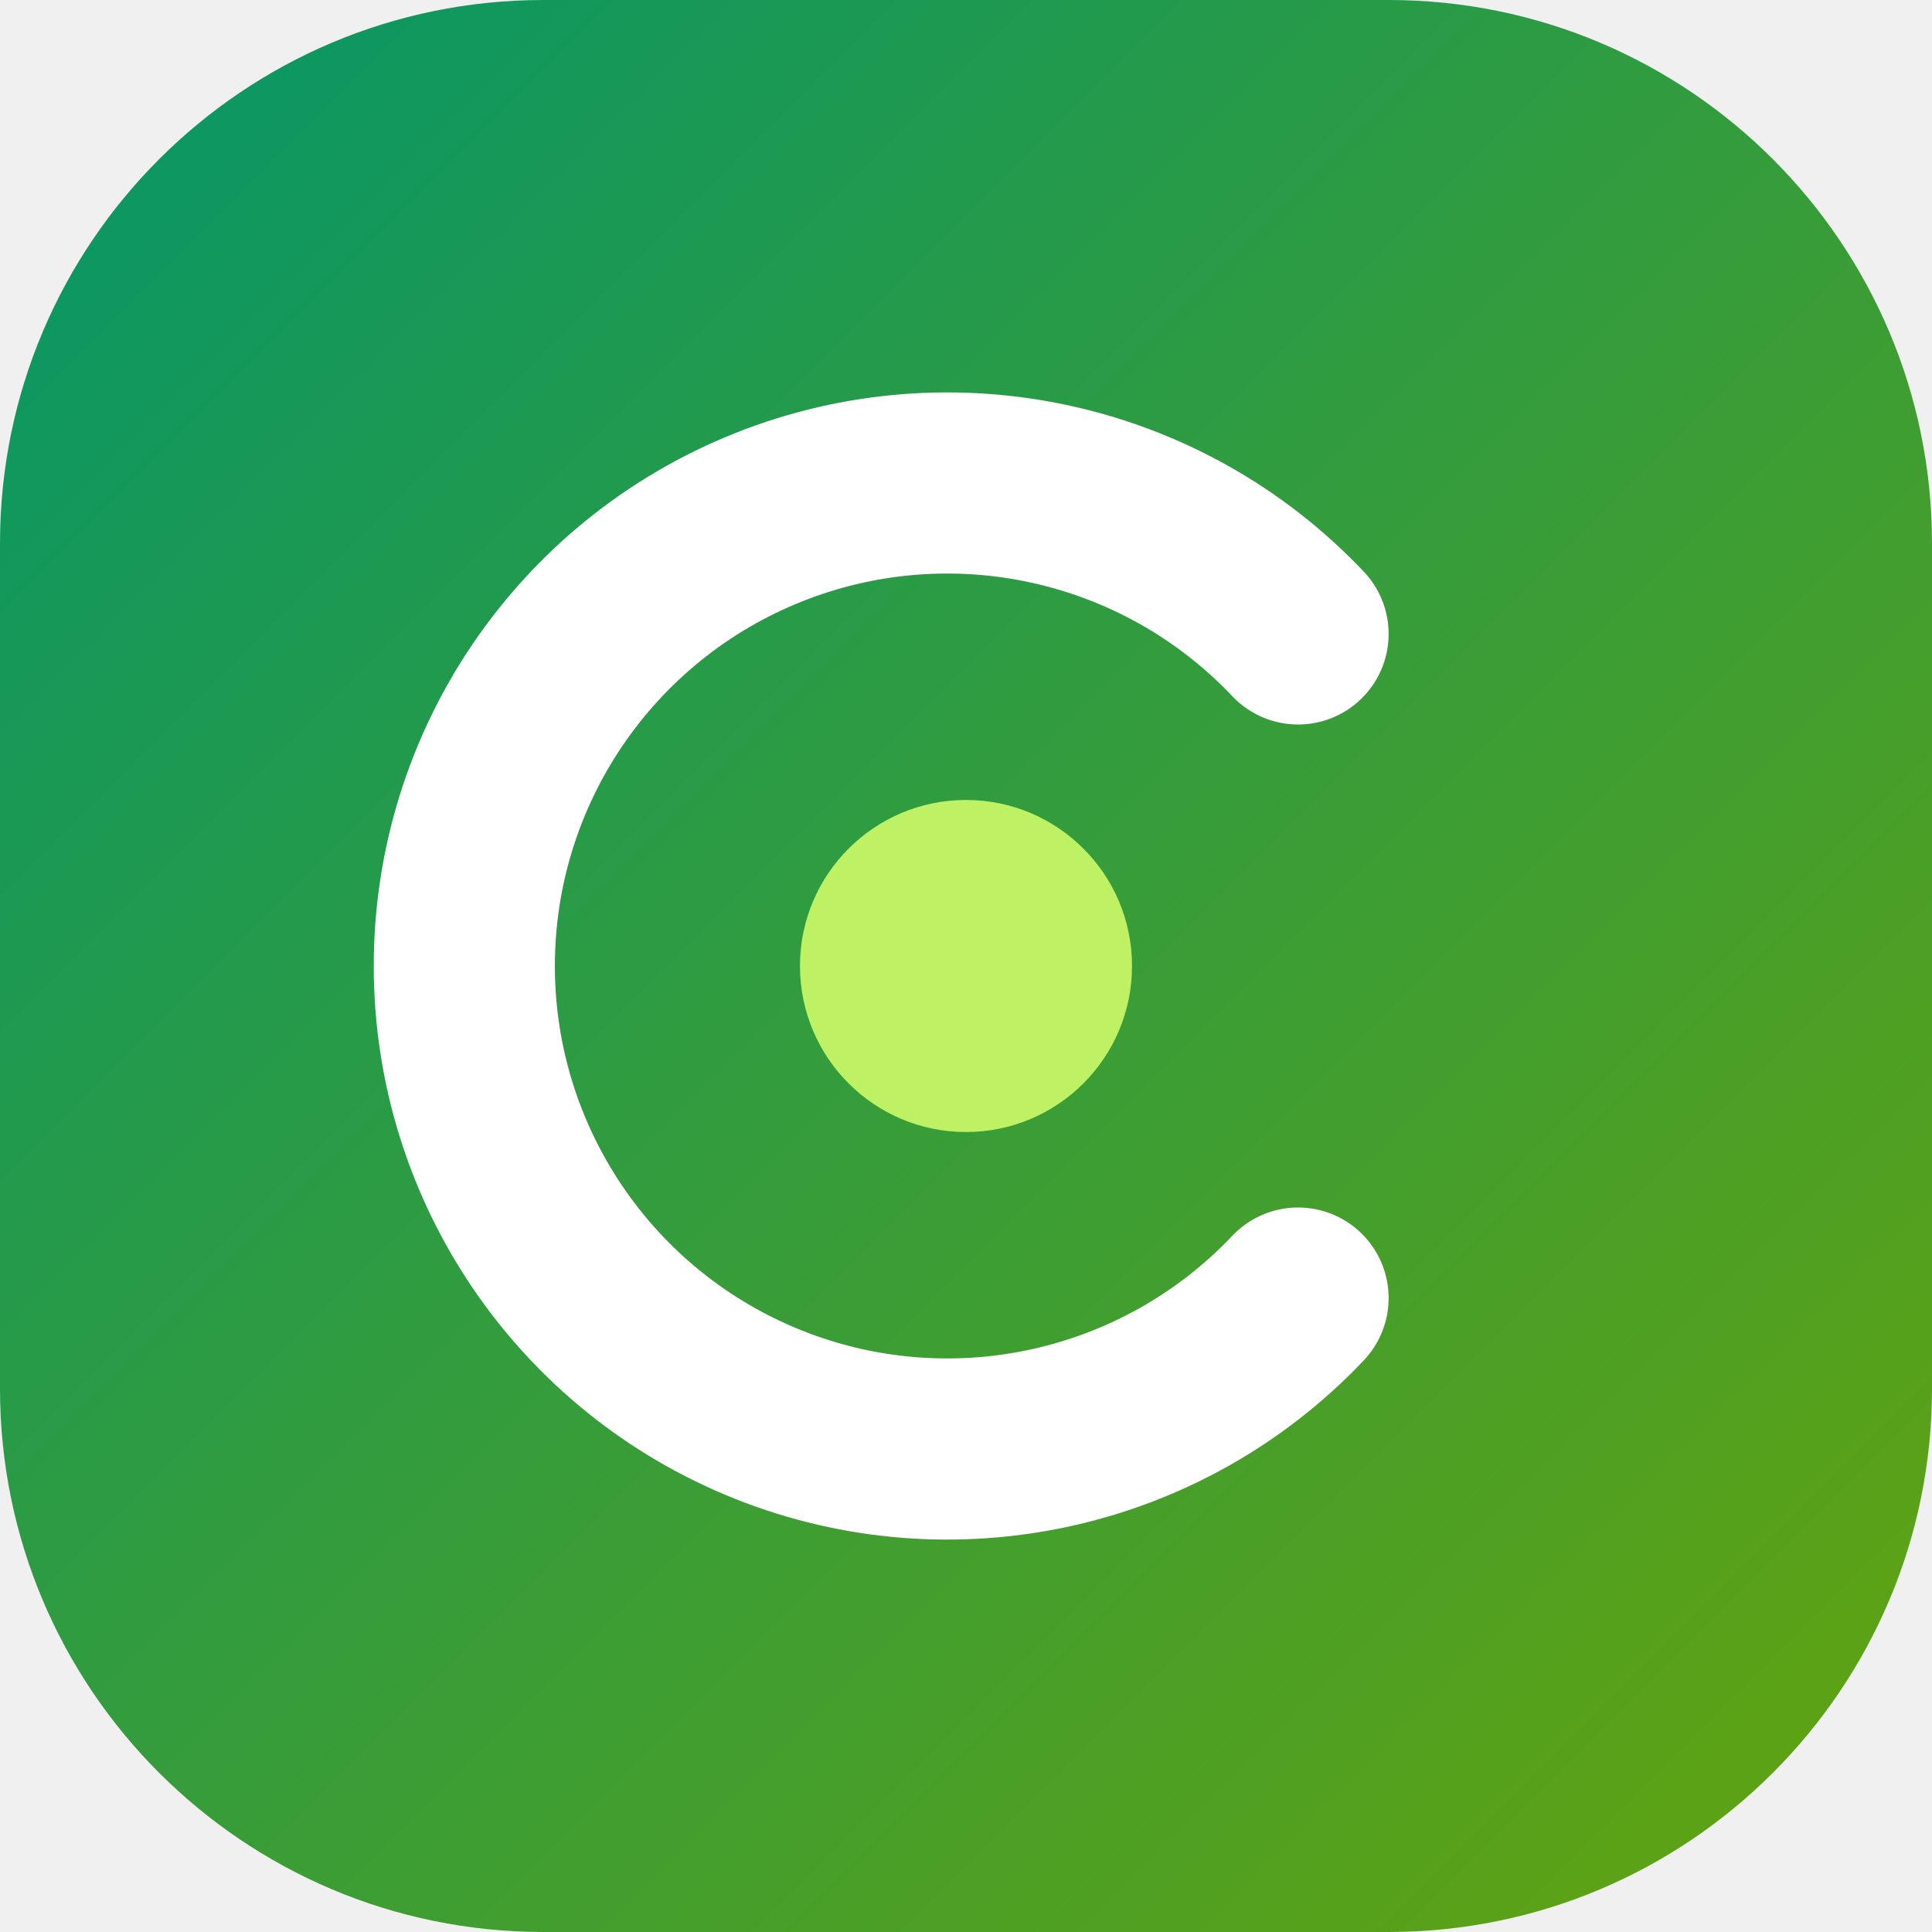
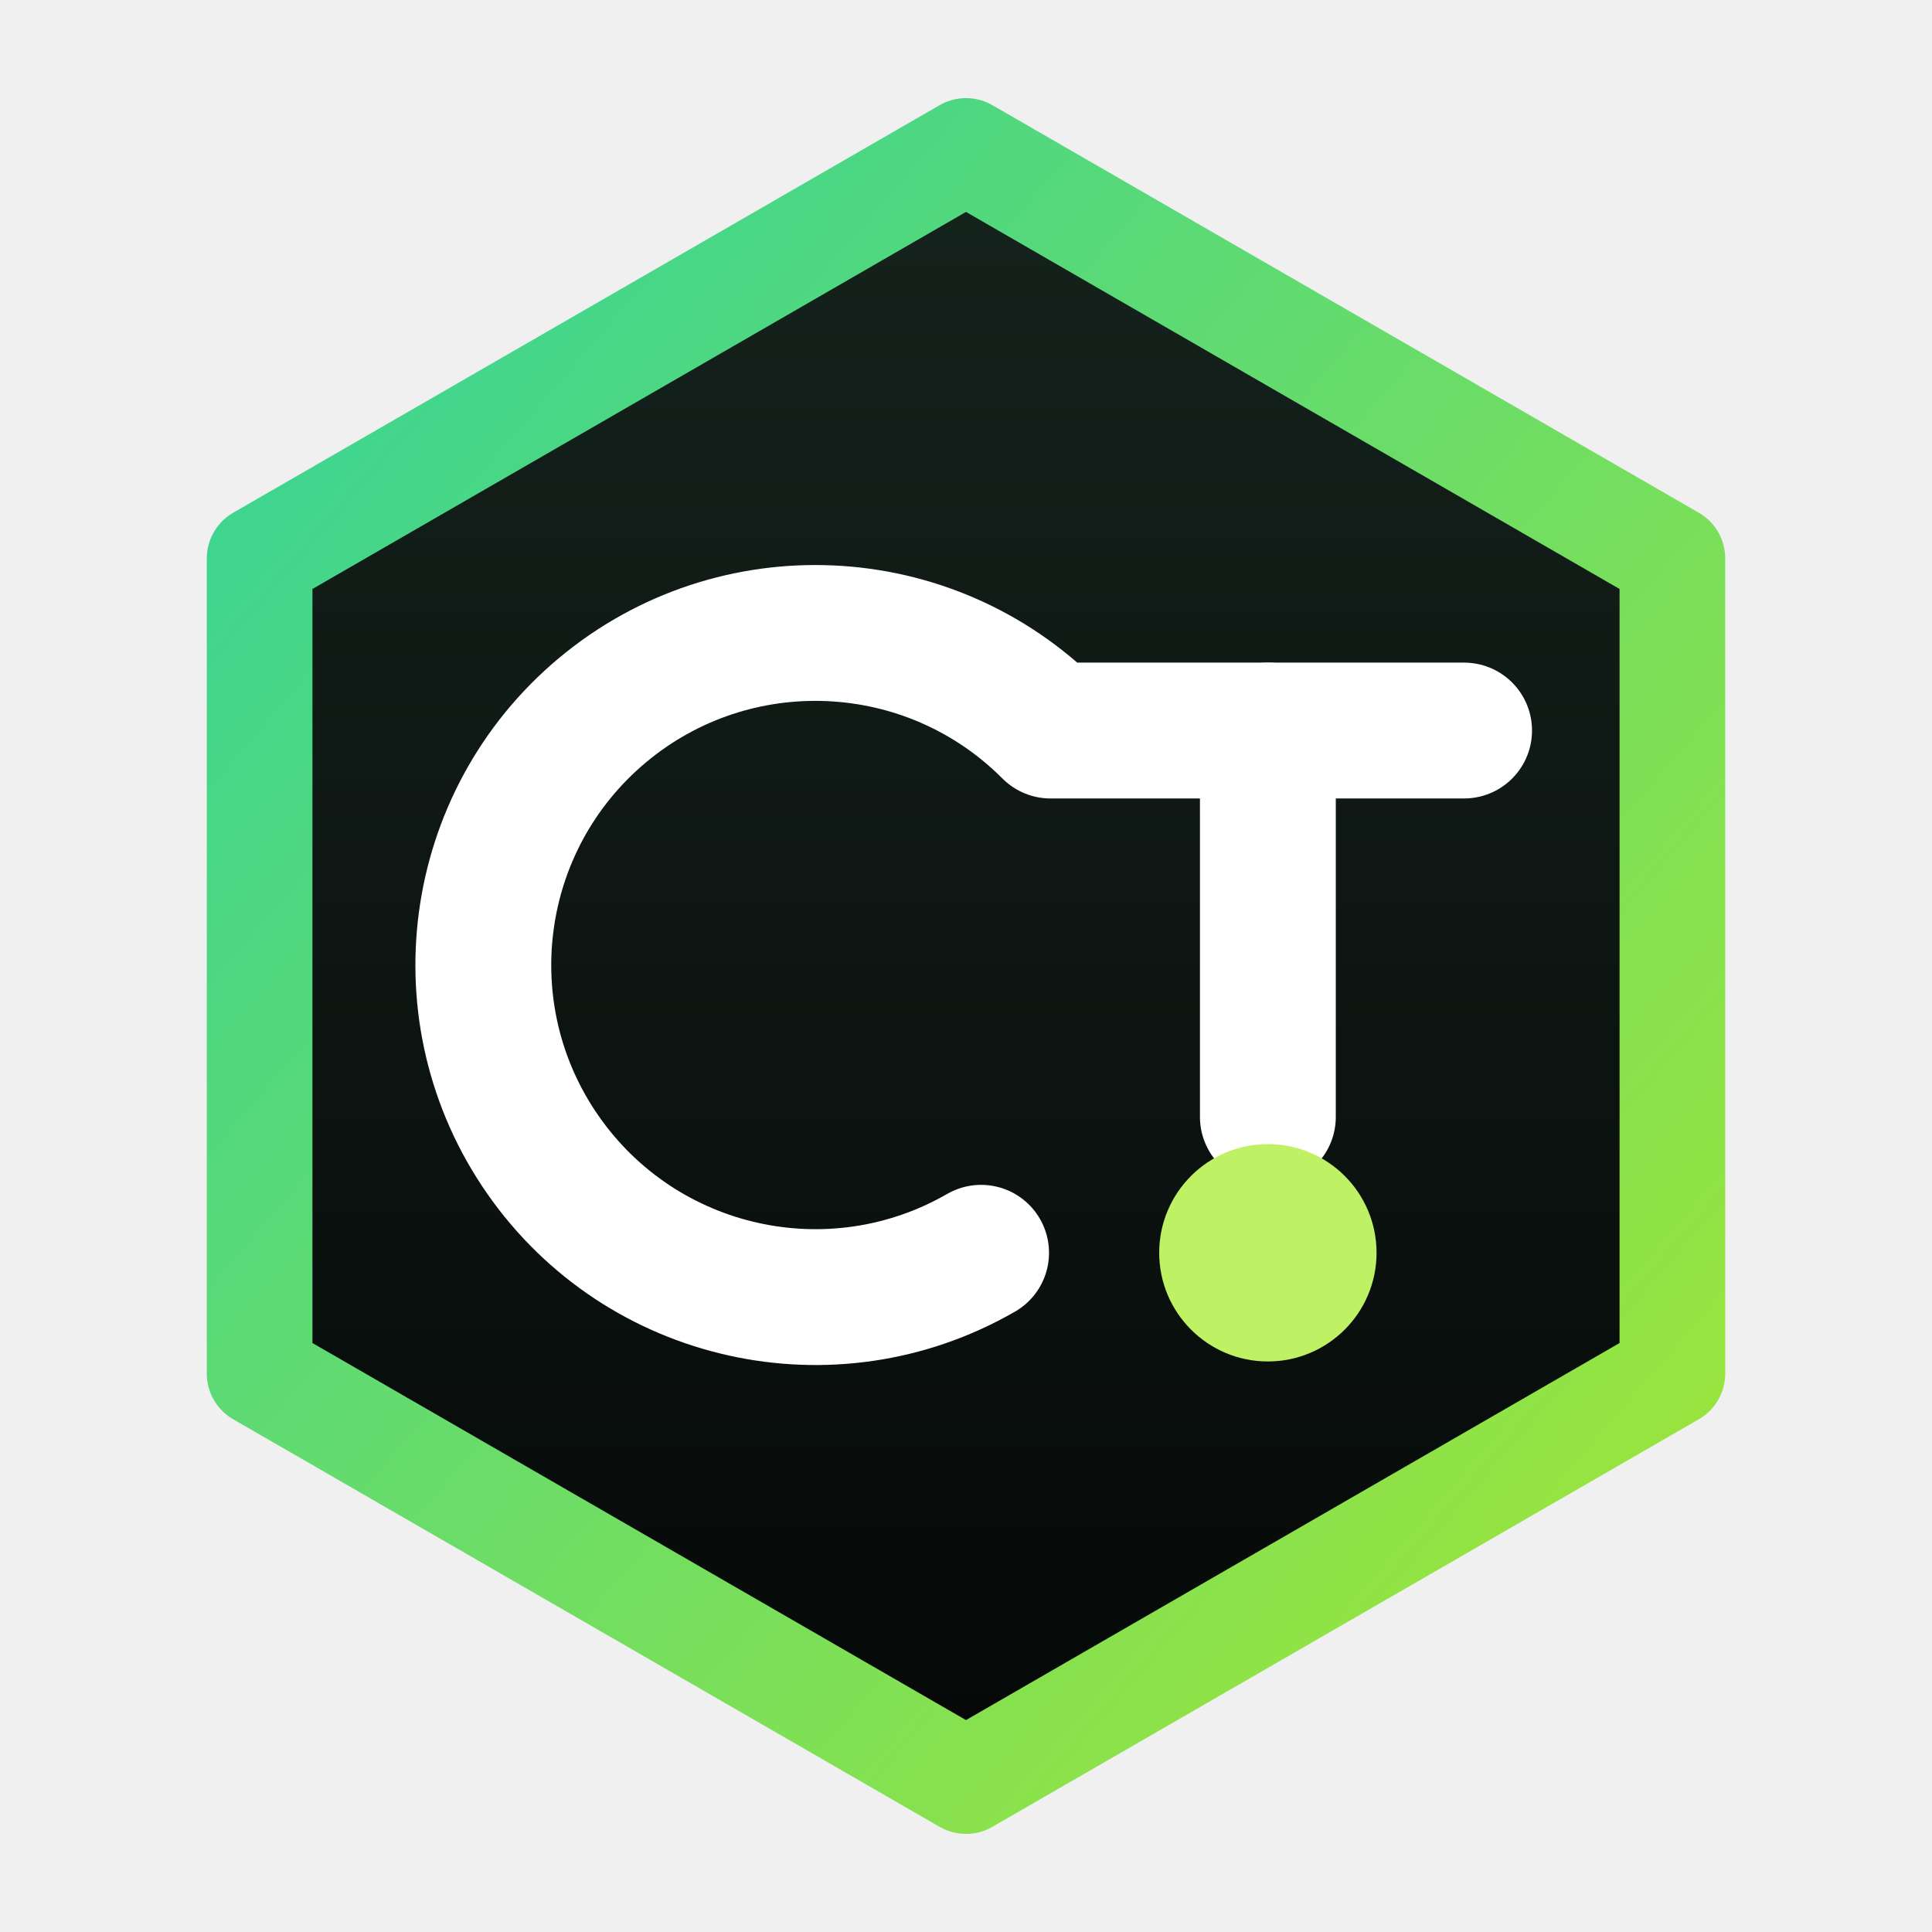
- <svg xmlns="http://www.w3.org/2000/svg" viewBox="0 0 32 32">
+ <svg xmlns="http://www.w3.org/2000/svg" viewBox="0 0 64 64">
  <defs>
-     <linearGradient id="g" x1="0" y1="0" x2="1" y2="1">
-       <stop offset="0" stop-color="#059669" />
-       <stop offset="1" stop-color="#65a30d" />
+     <linearGradient id="rim" x1="0" y1="0" x2="1" y2="1">
+       <stop offset="0" stop-color="#34d399" />
+       <stop offset="1" stop-color="#a3e635" />
+     </linearGradient>
+     <linearGradient id="fill" x1="0" y1="0" x2="0" y2="1">
+       <stop offset="0" stop-color="#15231d" />
+       <stop offset="1" stop-color="#050807" />
    </linearGradient>
  </defs>
-   <rect width="32" height="32" rx="9" fill="url(#g)" />
-   <path d="M21.5 10.5a8 8 0 1 0 0 11" fill="none" stroke="#fff" stroke-width="3" stroke-linecap="round" />
-   <circle cx="16" cy="16" r="2.75" fill="#bef264" />
+   <path d="M32 5 L55.4 18.5 L55.4 45.5 L32 59 L8.6 45.5 L8.6 18.5 Z" fill="url(#fill)" stroke="url(#rim)" stroke-width="3.5" stroke-linejoin="round" />
+   <path d="M48.5 24.2 H34.8 A11 11 0 1 0 32.5 41.5" fill="none" stroke="#fff" stroke-width="4.5" stroke-linecap="round" stroke-linejoin="round" />
+   <path d="M42 24.2 V37" stroke="#fff" stroke-width="4.5" stroke-linecap="round" />
+   <circle cx="42" cy="41.5" r="3.6" fill="#bef264" />
</svg>
